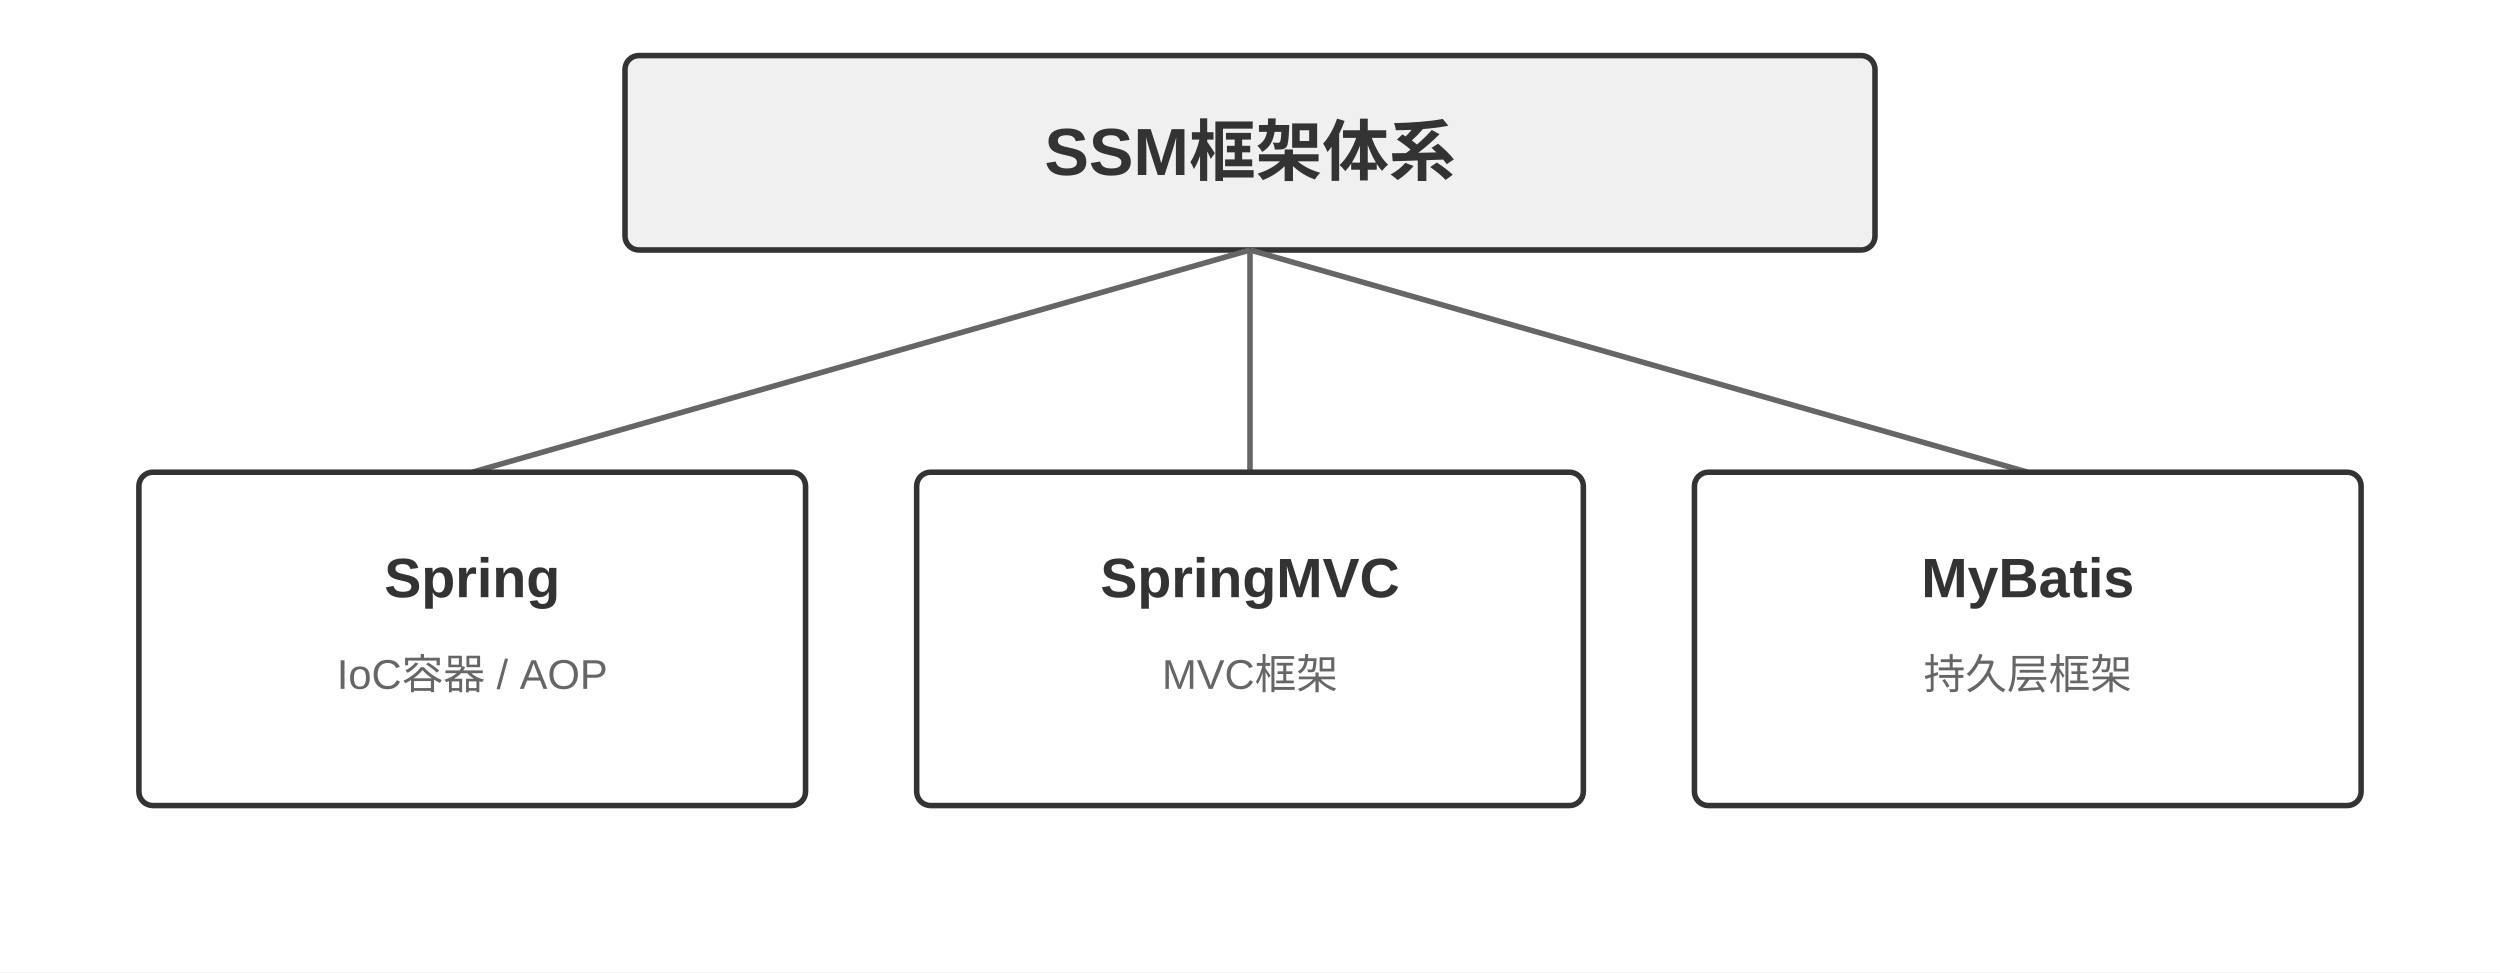
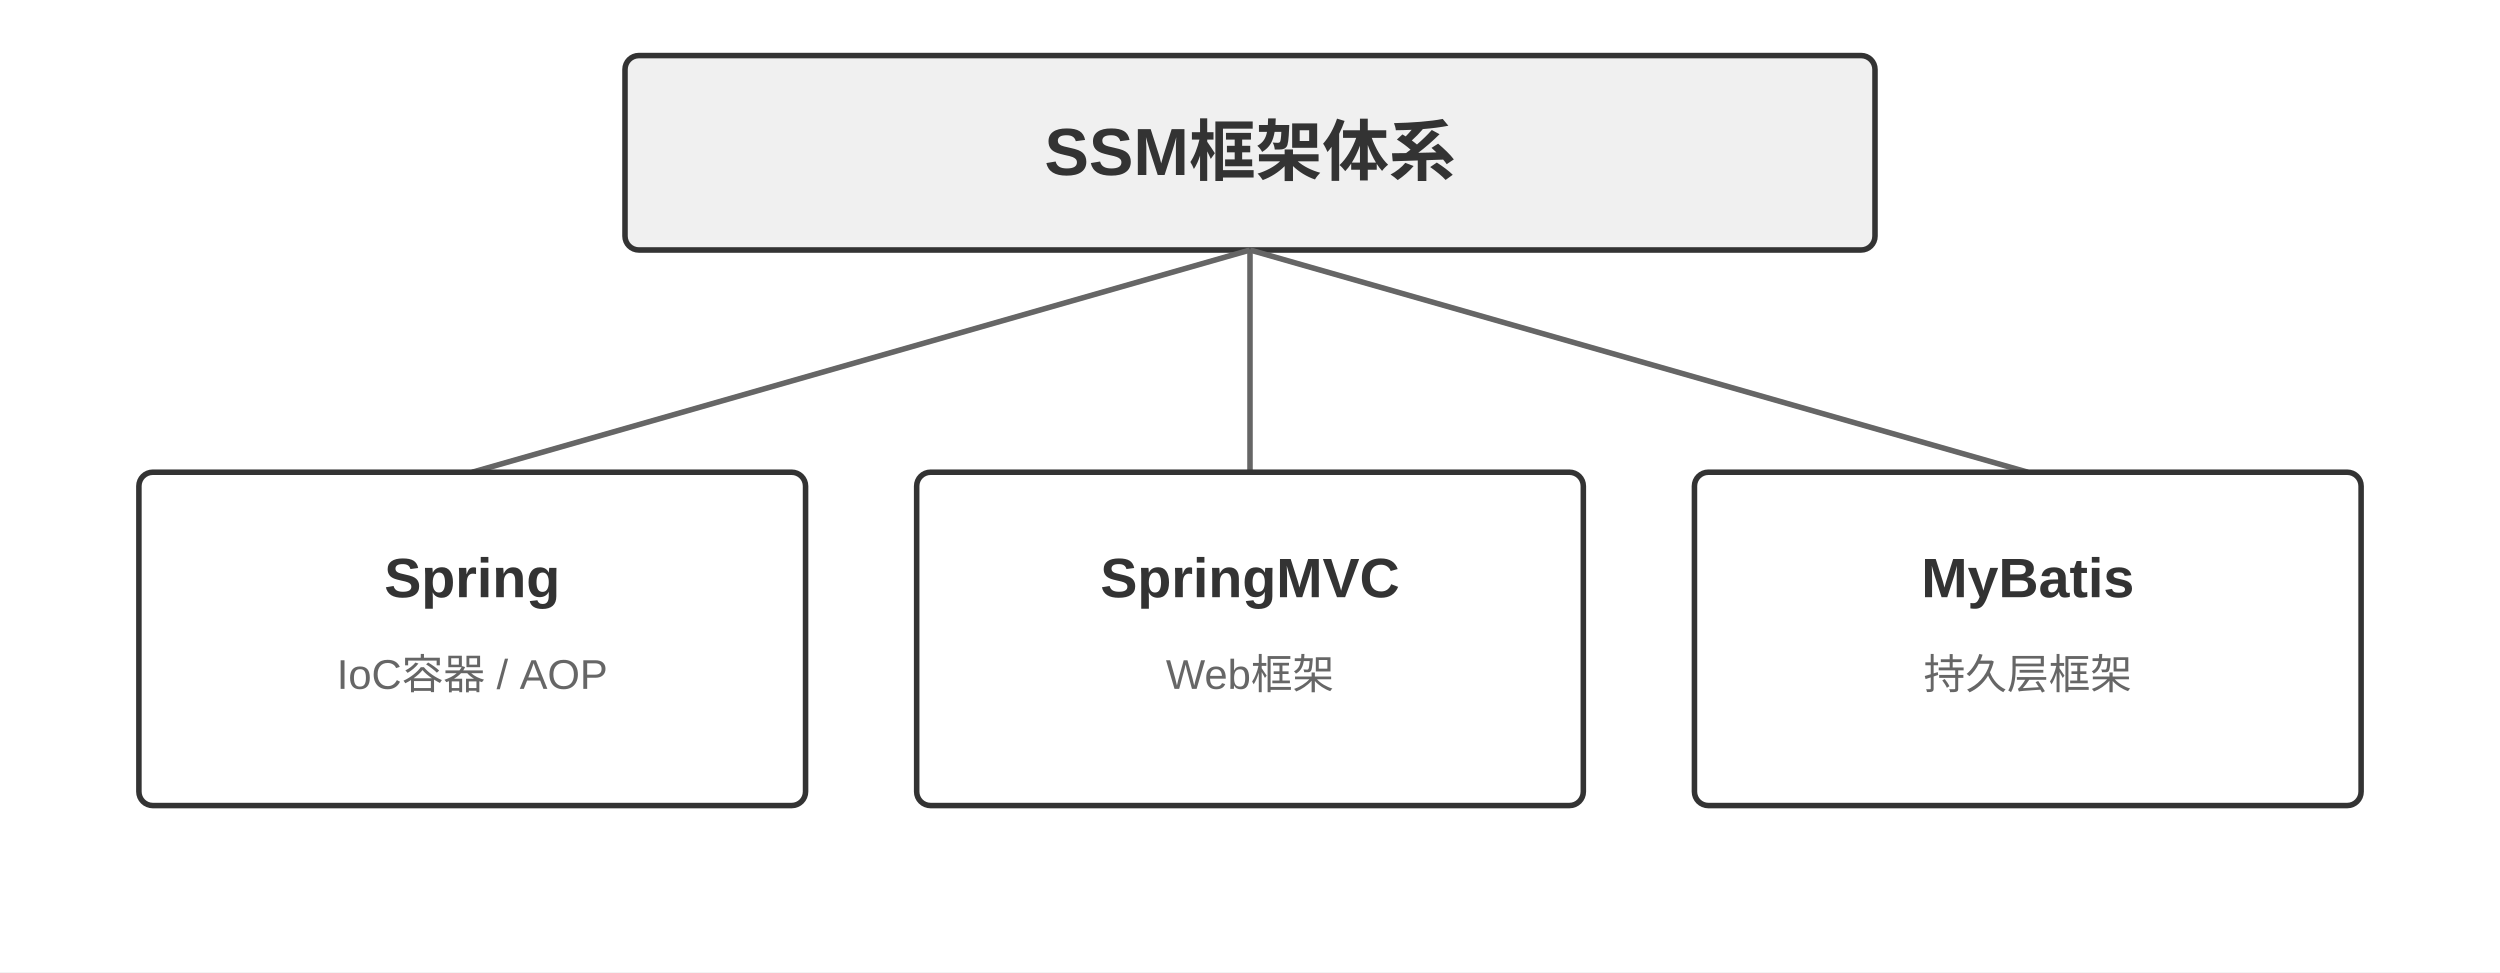
<svg xmlns="http://www.w3.org/2000/svg" width="900" height="350" viewBox="0 0 900 350">
  <rect width="900" height="350" fill="#ffffff" />
  <rect x="225.0" y="20" width="450" height="70" fill="#f0f0f0" stroke="#333" stroke-width="2" rx="5" />
  <text x="450.0" y="63.0" text-anchor="middle" font-family="Microsoft YaHei, SimHei, Arial" font-size="24" font-weight="bold" fill="#333">SSM框架体系</text>
  <line x1="450.0" y1="90" x2="170.0" y2="170" stroke="#666" stroke-width="2" />
  <line x1="450.0" y1="90" x2="450.0" y2="170" stroke="#666" stroke-width="2" />
  <line x1="450.0" y1="90" x2="730.0" y2="170" stroke="#666" stroke-width="2" />
  <rect x="50.0" y="170" width="240" height="120" fill="#fff" stroke="#333" stroke-width="2" rx="5" />
  <text x="170.0" y="215" text-anchor="middle" font-family="Microsoft YaHei, SimHei, Arial" font-size="20" font-weight="bold" fill="#333">Spring</text>
  <text x="170.0" y="248" text-anchor="middle" font-family="Microsoft YaHei, SimHei, Arial" font-size="15" fill="#666">IoC容器 / AOP</text>
  <rect x="330.0" y="170" width="240" height="120" fill="#fff" stroke="#333" stroke-width="2" rx="5" />
  <text x="450.0" y="215" text-anchor="middle" font-family="Microsoft YaHei, SimHei, Arial" font-size="20" font-weight="bold" fill="#333">SpringMVC</text>
-   <text x="450.0" y="248" text-anchor="middle" font-family="Microsoft YaHei, SimHei, Arial" font-size="15" fill="#666">MVC框架</text>
+   <text x="450.0" y="248" text-anchor="middle" font-family="Microsoft YaHei, SimHei, Arial" font-size="15" fill="#666">Web框架</text>
  <rect x="610.0" y="170" width="240" height="120" fill="#fff" stroke="#333" stroke-width="2" rx="5" />
  <text x="730.0" y="215" text-anchor="middle" font-family="Microsoft YaHei, SimHei, Arial" font-size="20" font-weight="bold" fill="#333">MyBatis</text>
  <text x="730.0" y="248" text-anchor="middle" font-family="Microsoft YaHei, SimHei, Arial" font-size="15" fill="#666">持久层框架</text>
</svg>
